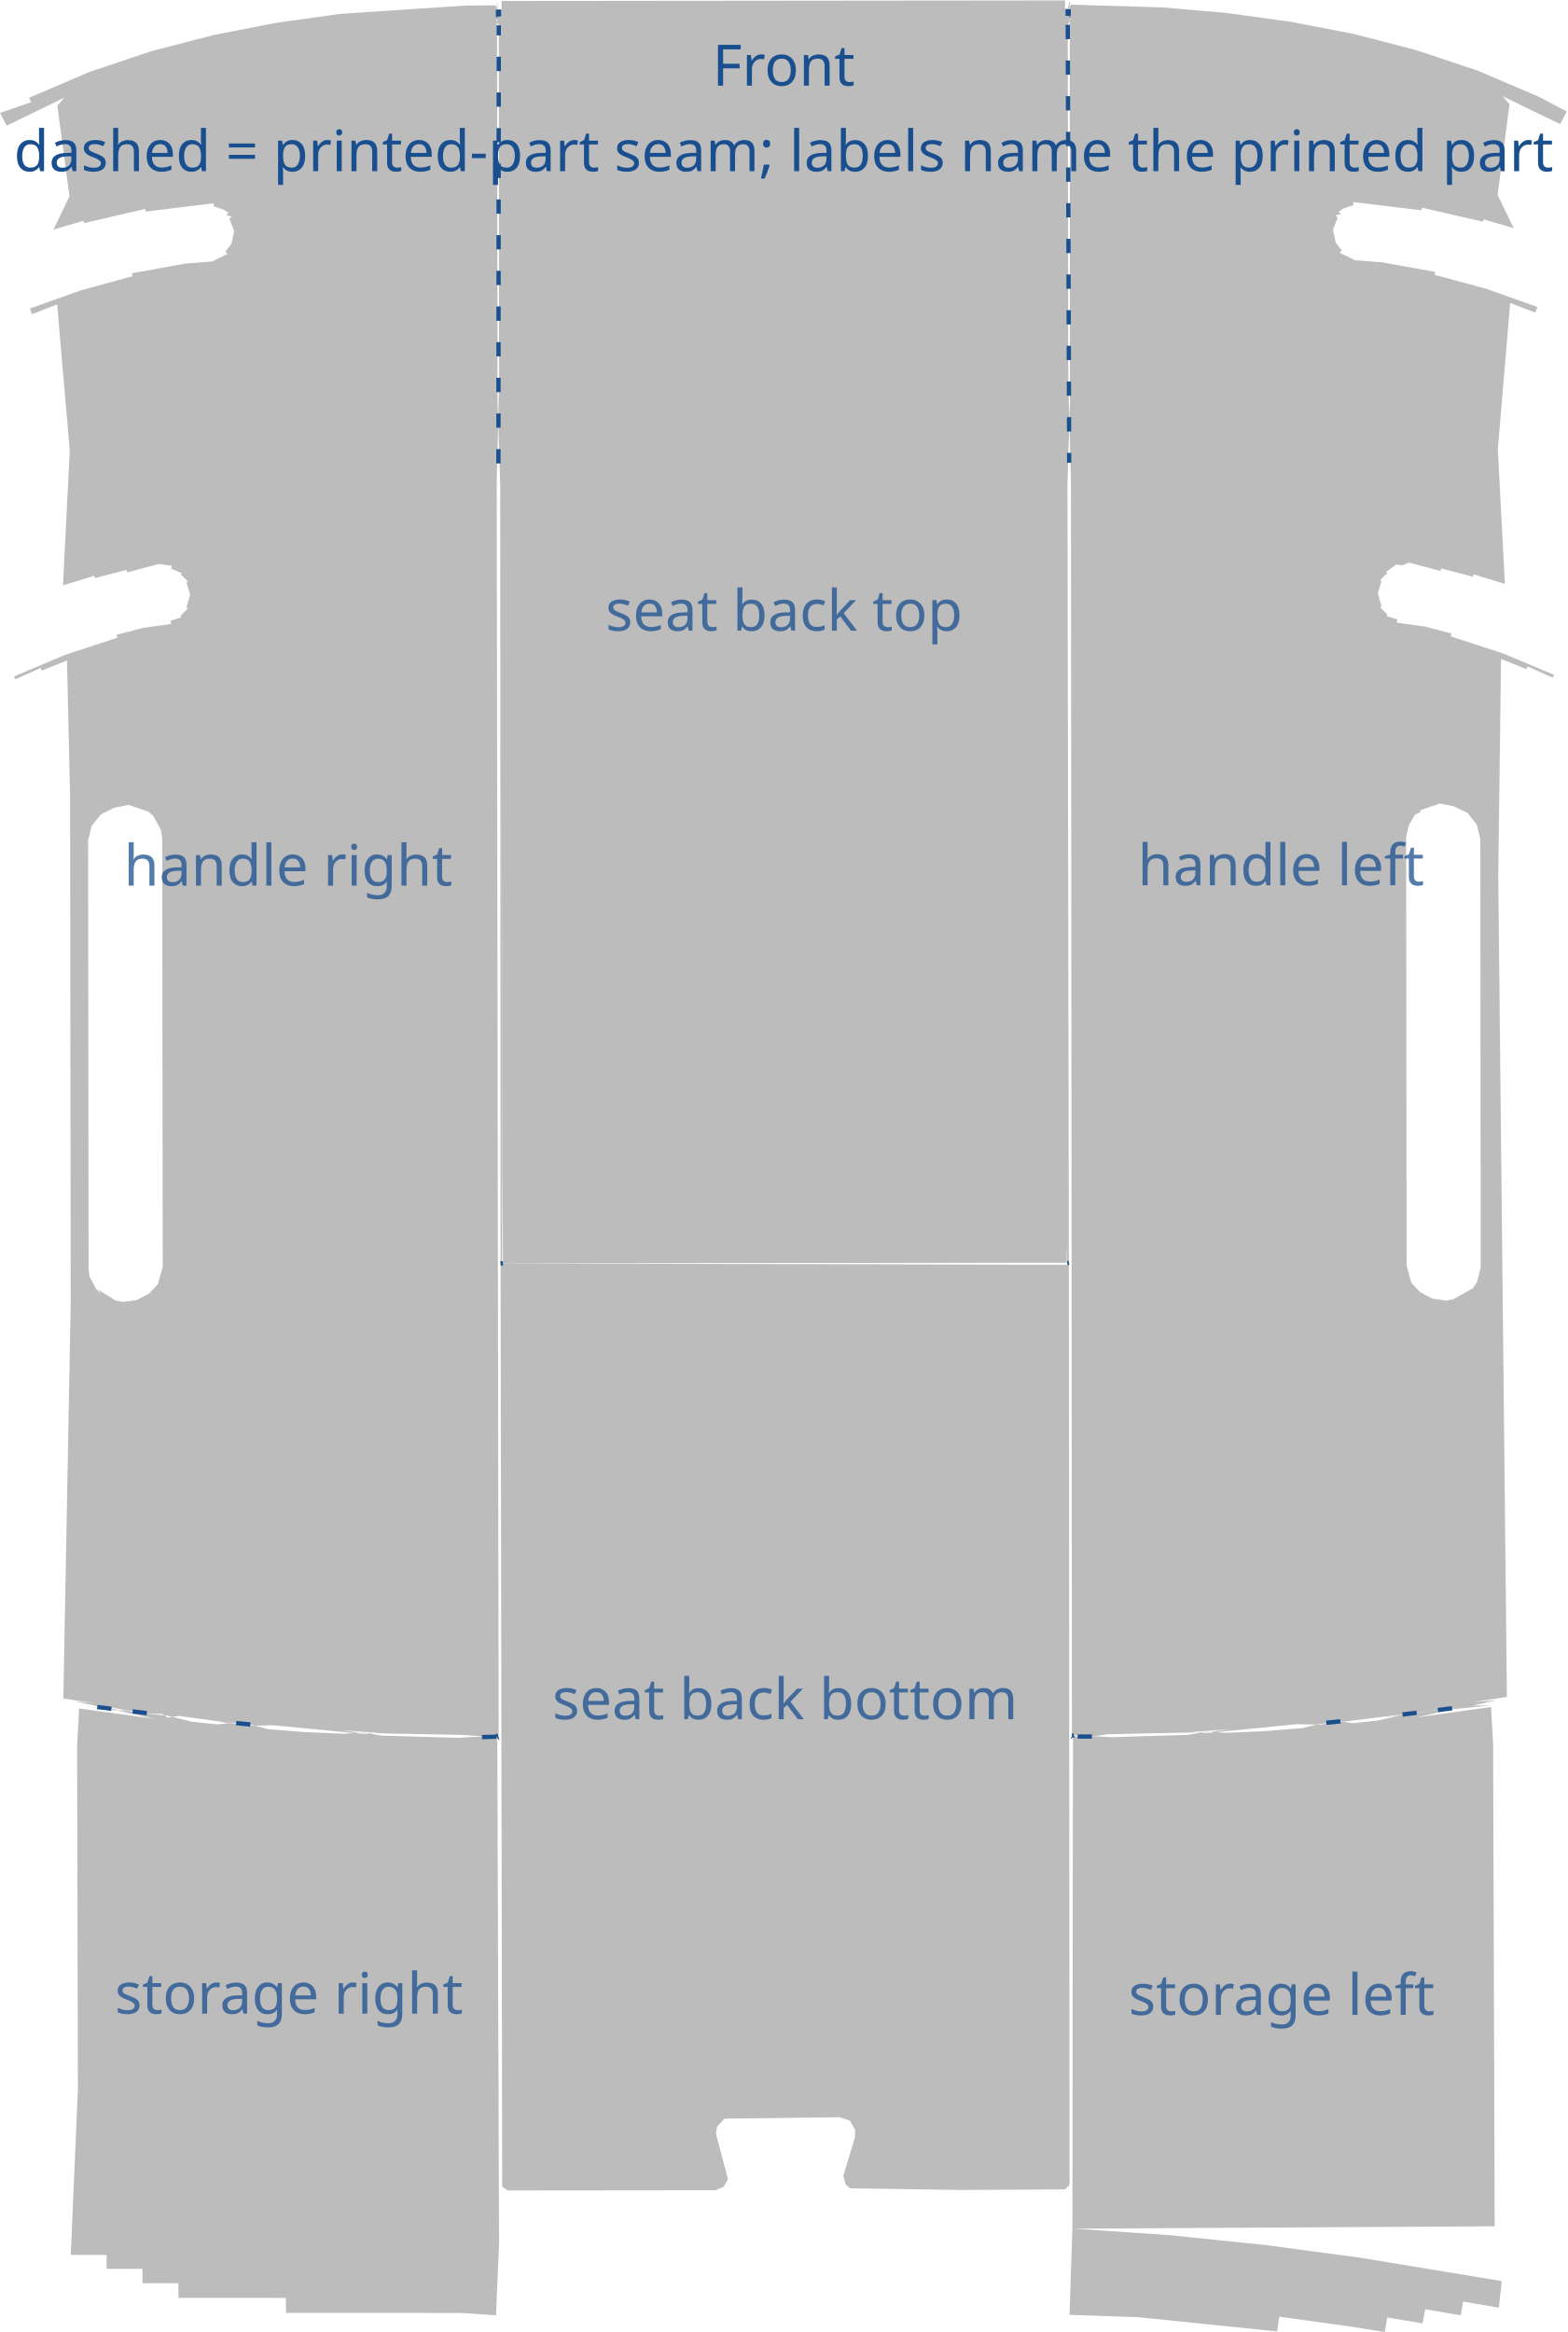
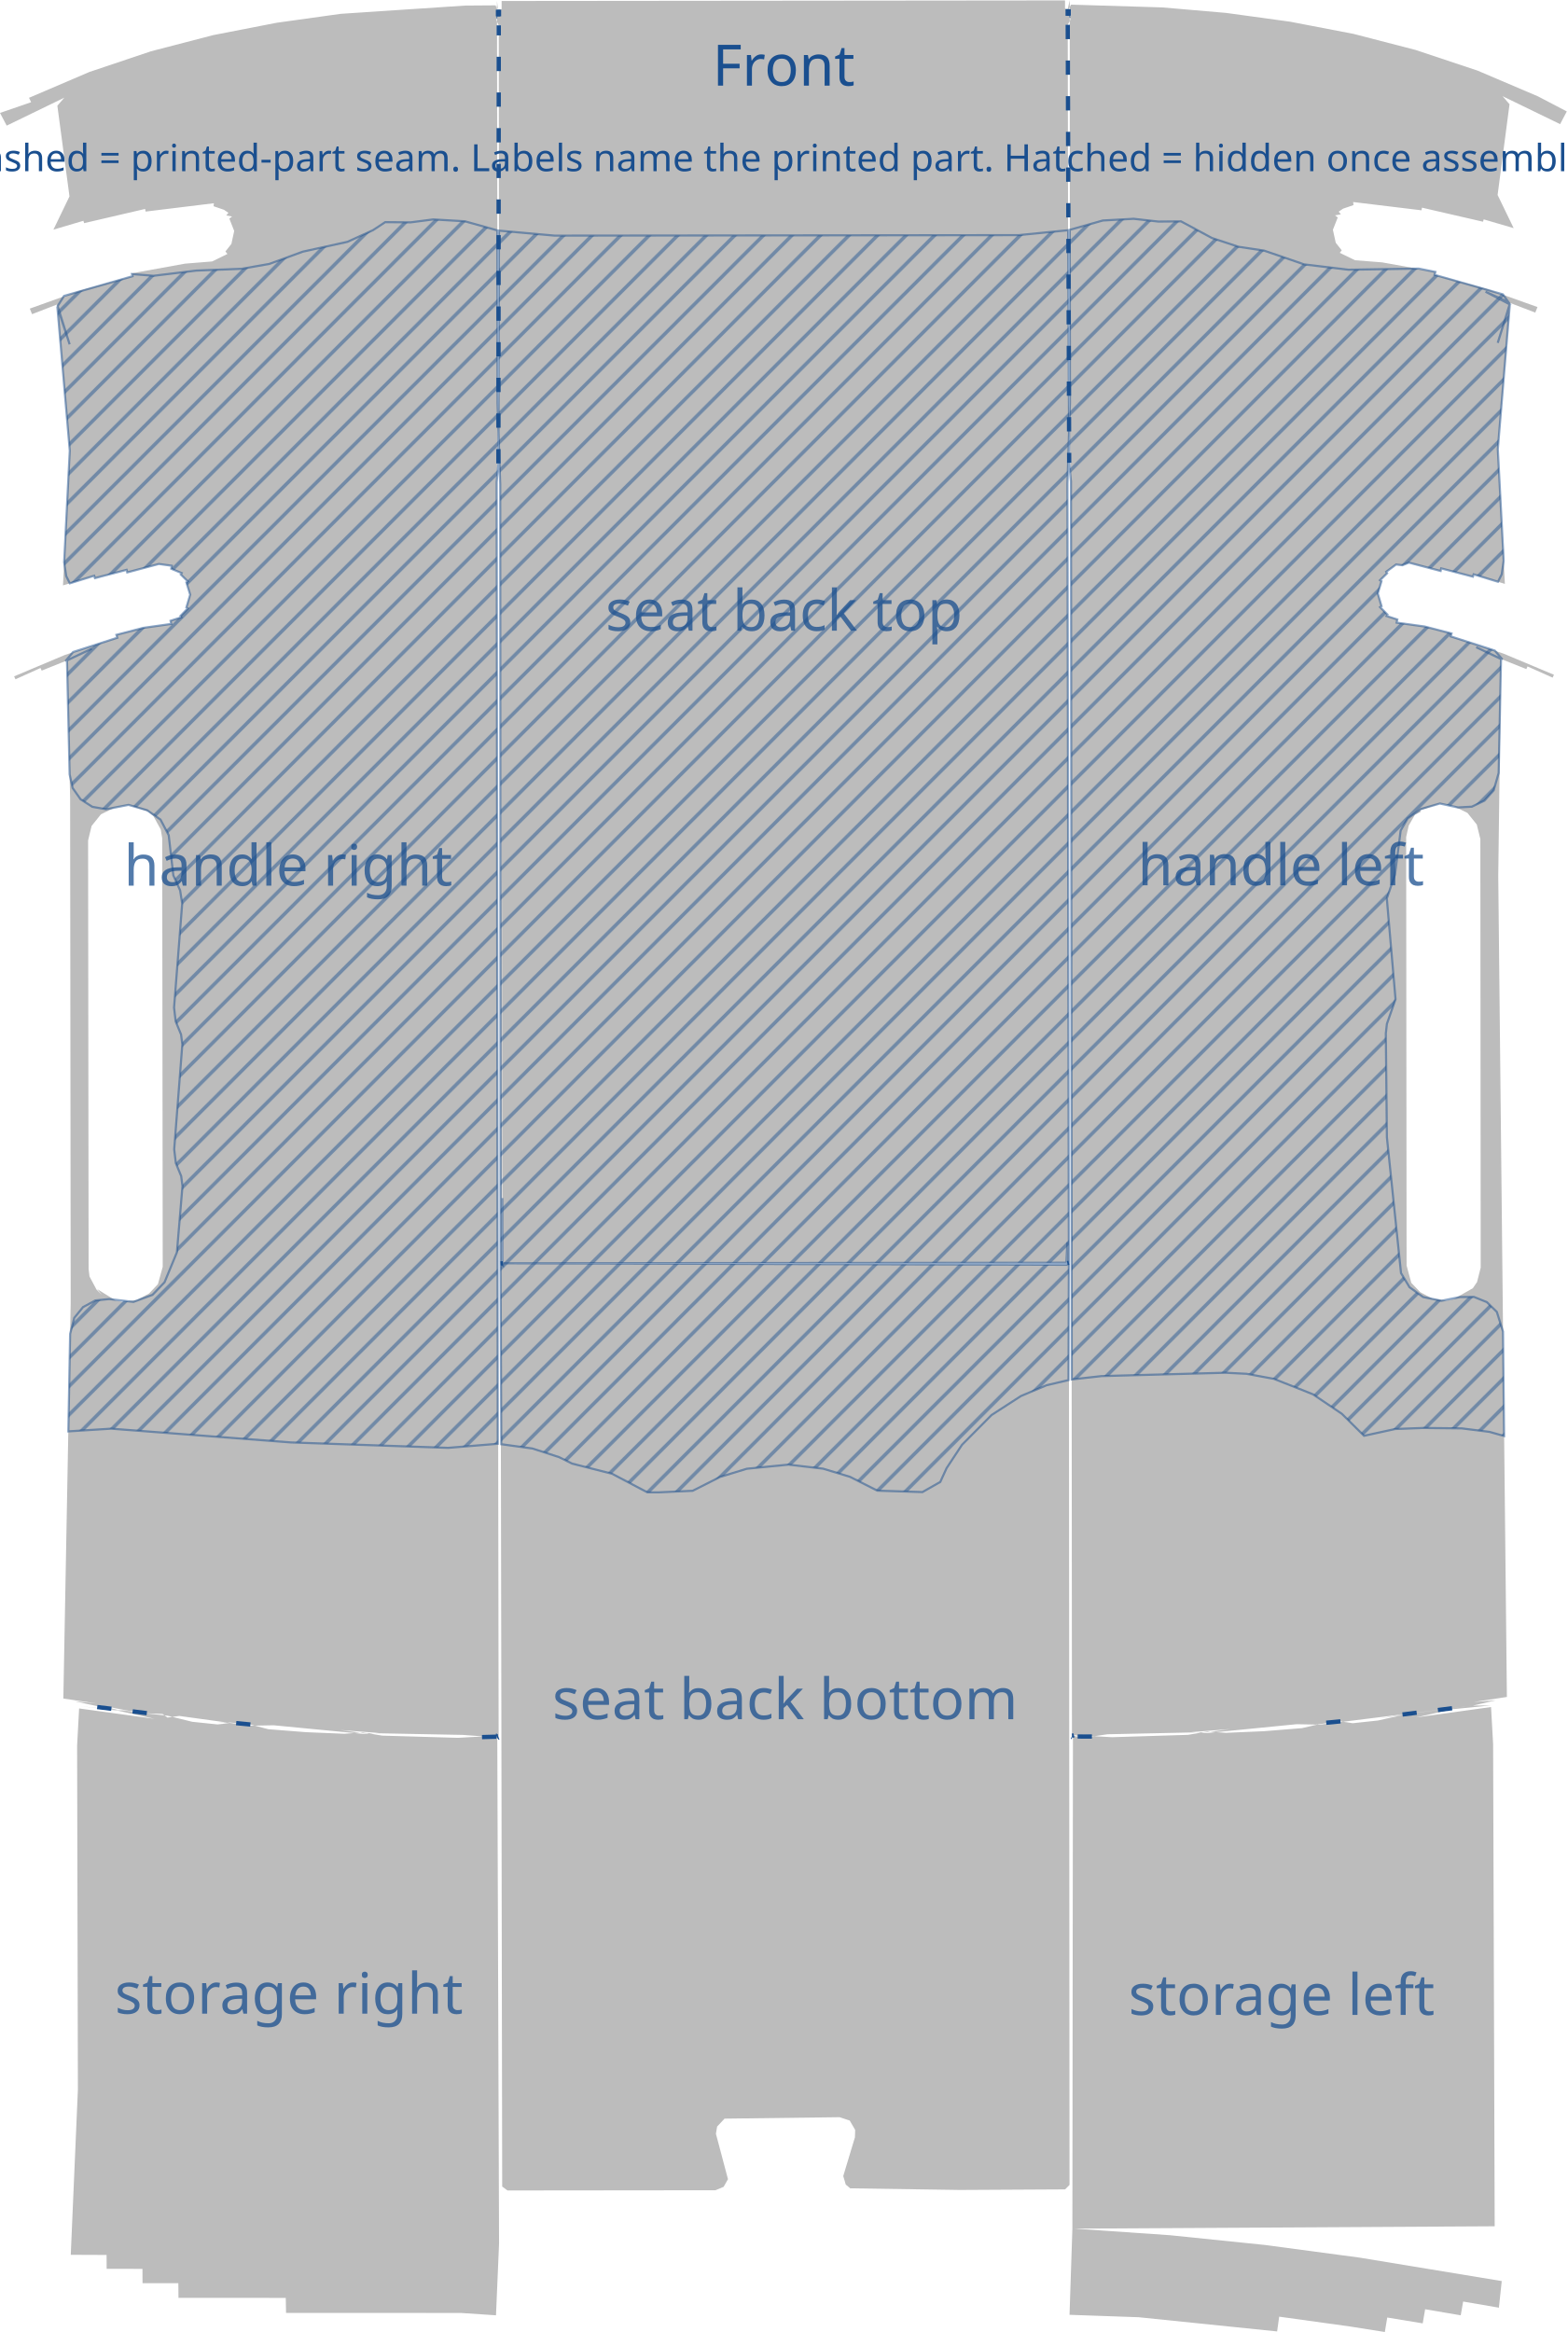
<svg xmlns="http://www.w3.org/2000/svg" width="219.7mm" height="326.9mm" viewBox="0 0 219.7 326.9" version="1.1">
+   <defs>
+     <pattern id="hidden" width="4" height="4" patternUnits="userSpaceOnUse">
+       <path d="M-1 1 L1 -1 M0 4 L4 0 M3 5 L5 3" stroke="#1a4f8f" stroke-width="0.5" stroke-opacity="0.45" />
+     </pattern>
+   </defs>
  <path d="M189.2 326.12 L194.13 326.9 L194.47 324.87 L199.44 325.69 L199.78 323.71 L204.77 324.56 L205.11 322.63 L210.12 323.49 L210.52 319.76 L190.63 316.48 L177.33 314.7 L163.98 313.33 L150.59 312.41 L209.53 312.08 L209.31 244.49 L209.02 239.29 L198.47 240.76 L203.63 239.6 L209 239.06 L206.48 239.09 L196.61 240.34 L193.14 240.95 L196.62 240.42 L193.17 241.18 L189.64 241.56 L187.91 241.3 L182.49 242.02 L185.03 241.67 L182.52 242.25 L177.18 242.68 L171.85 242.91 L169.27 242.73 L166.55 243.19 L155.91 243.52 L150.41 243.22 L150.33 312.41 L149.93 324.49 L159.63 324.83 L179.03 326.82 L179.32 324.75 Z M69.71 243.3 L64.21 243.61 L53.57 243.3 L50.85 242.85 L48.27 243.04 L42.95 242.82 L37.6 242.4 L35.1 241.74 L32.21 241.46 L30.5 241.49 L32.21 241.55 L30.48 241.73 L26.95 241.36 L23.5 240.51 L11.13 239.16 L16.48 239.79 L21.65 240.94 L11.09 239.49 L10.81 244.69 L10.92 292.91 L9.92 316.08 L14.94 316.1 L14.95 318.04 L19.97 318.05 L19.98 320.06 L25 320.06 L25.02 322.11 L40.06 322.12 L40.1 324.22 L64.63 324.23 L69.53 324.56 L69.96 314.47 Z M206.63 238.58 L211.24 237.88 L210.03 122.8 L210.42 92.38 L213.97 93.79 L214.13 93.42 L217.65 94.99 L217.84 94.59 L210.71 91.6 L203.37 89.21 L203.48 88.8 L199.7 87.82 L195.79 87.28 L195.88 86.84 L194.38 86.35 L194.5 86.16 L193.47 85.11 L193.67 84.98 L193.14 83.19 L193.66 81.47 L193.46 81.33 L194.45 80.36 L194.33 80.15 L195.71 79.13 L196.58 79.24 L197.51 78.87 L201.95 80.04 L202.03 79.68 L206.48 80.84 L206.58 80.51 L210.96 81.85 L209.97 62.96 L211.7 42.47 L215.22 43.82 L215.53 43.04 L208.37 40.49 L201.11 38.53 L201.21 38.12 L193.76 36.78 L189.95 36.48 L187.81 35.44 L188.09 35.09 L187.25 34.03 L186.85 32.21 L187.53 30.49 L187.15 30.19 L187.97 30.04 L187.66 29.67 L188.28 29.25 L189.74 28.75 L189.69 28.32 L199.27 29.48 L199.34 29.11 L207.89 31.08 L207.99 30.75 L212.19 31.98 L209.94 27.33 L211.61 14.61 L210.63 13.48 L218.7 17.4 L219.64 15.62 L215.58 13.5 L207.11 9.89 L198.47 7.01 L189.74 4.75 L180.84 3.04 L171.88 1.81 L162.94 1.04 L150.14 0.65 L149.81 1.29 L150.05 2.77 L149.68 3.48 L149.76 53.71 L150.13 67.5 L150.27 243.39 L152.89 243.06 L150.5 243.42 L153.07 243.43 L155.24 243.11 L169.27 242.81 L172.46 242.38 L167.01 242.81 L169.28 242.93 L181.76 241.7 L185.03 241.76 L206.48 239.09 L209.69 238.35 Z M207.06 179.71 L206.47 180.58 L203.78 182.11 L202.79 182.32 L200.8 182.05 L199.1 181.14 L197.84 179.83 L197.18 177.4 L197.12 117.33 L197.48 115.73 L198.35 114.21 L199.17 113.8 L199.06 113.59 L201.85 112.64 L203.84 113.04 L205.71 113.95 L207.02 115.58 L207.52 117.61 L207.57 177.69 Z M9.91 182.67 L8.88 238.1 L13.48 238.78 L10.43 238.47 L16.48 239.79 L19.66 239.97 L16.49 239.7 L13.5 238.95 L19.79 240.15 L22.78 240.26 L23.48 240.77 L25.12 240.54 L35.09 241.91 L38.36 241.85 L50.84 243.05 L53.11 242.93 L47.66 242.51 L50.85 242.93 L64.88 243.2 L69.67 243.55 L67.21 243.7 L69.9 243.57 L69.63 67.58 L69.97 53.8 L69.92 3.56 L69.58 2.85 L69.81 1.37 L69.56 0.76 L69.72 1.38 L69.47 0.75 L65.22 0.78 L47.75 1.94 L38.79 3.19 L29.9 4.92 L21.16 7.19 L12.53 10.09 L4.07 13.71 L4.36 14.33 L0 15.83 L0.94 17.61 L9.02 13.69 L8.04 14.82 L9.74 27.53 L7.49 32.19 L11.69 30.95 L11.79 31.28 L20.34 29.29 L20.41 29.66 L29.98 28.49 L29.94 28.91 L31.4 29.41 L32.02 29.83 L31.72 30.2 L32.53 30.35 L32.15 30.65 L32.83 32.37 L32.44 34.19 L31.6 35.25 L31.88 35.6 L29.74 36.65 L25.93 36.96 L18.49 38.31 L18.58 38.72 L11.33 40.7 L4.18 43.26 L4.49 44.04 L8.01 42.68 L9.78 63.17 L8.83 82.06 L13.2 80.71 L13.31 81.04 L17.75 79.88 L17.84 80.24 L22.27 79.06 L24.08 79.31 L24.01 79.73 L25.46 80.33 L25.34 80.53 L26.33 81.5 L26.13 81.64 L26.66 83.36 L26.13 85.15 L26.32 85.29 L25.3 86.34 L25.42 86.53 L23.91 87.02 L24.01 87.46 L20.1 88.01 L16.32 88.99 L16.44 89.4 L9.1 91.81 L1.98 94.81 L2.17 95.22 L5.68 93.64 L5.84 94.01 L9.39 92.58 L9.83 111.85 Z M13.53 180.78 L12.55 178.94 L12.42 177.89 L12.35 117.81 L12.84 115.78 L14.15 114.15 L16.02 113.23 L18.02 112.83 L20.8 113.78 L21.5 114.39 L22.54 116.29 L22.74 117.51 L22.81 177.58 L22.14 180.01 L20.89 181.33 L19.18 182.24 L17.2 182.51 L16.2 182.3 L13.63 180.71 L14.29 181.51 Z M134.57 306.99 L149.31 306.91 L149.93 306.28 L149.84 177.02 L149.51 177.3 L70.17 177.11 L70.4 306.51 L71.14 307.06 L100.29 307.03 L101.44 306.55 L102.05 305.48 L100.36 299.11 L100.53 298.1 L101.57 296.99 L117.7 296.79 L119.12 297.26 L119.88 298.57 L119.85 299.6 L118.21 305.04 L118.56 306.23 L119.19 306.76 Z M70.5 177.09 L149.49 177.01 L149.63 174.14 L149.56 176.95 L149.84 177.02 L149.64 67.83 L149.99 56.5 L149.96 0.04 L149.67 1.29 L149.3 1.2 L149.3 0.06 L129.56 0.08 L70.32 0.14 L70.32 1.28 L69.81 1.37 L69.67 0.13 L69.75 56.59 L70.12 67.92 L70.17 177.11 L70.39 177.15 L70.42 162.93 L70.29 101.49 Z" fill="#bcbcbc" fill-rule="evenodd" />
+   <path d="M210.82 198.36 L210.7 186.66 L209.83 183.9 L208.43 182.53 L206.62 181.8 L204.67 181.82 L202.07 182.34 L199.5 181.82 L197.59 180.44 L196.4 178.46 L194.42 159.42 L194.27 144.86 L194.42 143.53 L195.63 140.08 L194.41 125.95 L195.55 122.62 L196.35 116.42 L197.33 114.74 L199.2 113.4 L201.85 112.64 L204.38 113.19 L206.33 113.08 L208.09 112.24 L209.39 110.79 L210.09 108.35 L210.42 92.38 L206.94 90.73 L210.62 92.45 L209.55 91.2 L203.37 89.21 L203.48 88.8 L199.7 87.82 L195.79 87.28 L195.88 86.84 L194.38 86.35 L194.5 86.16 L193.47 85.11 L193.67 84.98 L193.14 83.19 L193.66 81.47 L193.46 81.33 L194.45 80.36 L194.33 80.15 L195.71 79.13 L196.58 79.24 L197.51 78.87 L201.95 80.04 L202.03 79.68 L206.48 80.84 L206.58 80.51 L209.99 81.55 L210.52 80.5 L210.79 78.6 L209.97 62.96 L211.65 42.7 L209.96 48.06 L211.63 42.66 L208.25 40.89 L211.46 42.36 L210.68 41.26 L201.11 38.53 L201.21 38.12 L198.88 37.65 L189.03 37.81 L182.82 37.06 L177.2 35.13 L173.61 34.59 L169.89 33.36 L165.56 31.03 L162.39 31.06 L158.92 30.67 L154.6 30.91 L149.74 32.28 L149.88 64.87 L150.13 67.5 L150.24 193.37 L154.43 192.9 L171.81 192.43 L174.74 192.58 L178.59 193.29 L184.05 195.45 L188.11 198.19 L191.22 201.27 L195.57 200.32 L199.48 200.17 L204.91 200.23 L208.8 200.72 L210.85 201.3 Z M62.83 202.96 L69.78 202.39 L69.63 67.58 L69.87 64.96 L69.95 32.36 L65.17 31.02 L60.73 30.76 L57.56 31.17 L54 31.14 L52.28 32.27 L48.71 33.9 L42.44 35.28 L37.74 37 L33.88 37.68 L27.52 37.93 L21.53 38.66 L18.51 38.42 L18.58 38.72 L8.98 41.48 L8.08 42.9 L9.76 48.27 L8.04 43 L9.78 63.17 L8.99 78.82 L9.28 80.75 L9.79 81.77 L13.2 80.71 L13.31 81.04 L17.75 79.88 L17.84 80.24 L22.27 79.06 L24.08 79.31 L24.01 79.73 L25.46 80.33 L25.34 80.53 L26.33 81.5 L26.13 81.64 L26.66 83.36 L26.13 85.15 L26.32 85.29 L25.3 86.34 L25.42 86.53 L23.91 87.02 L24.01 87.46 L20.1 88.01 L16.32 88.99 L16.44 89.4 L10.25 91.4 L9.18 92.67 L12.87 90.93 L9.39 92.58 L9.76 108.55 L10.18 110.46 L11.3 112.05 L12.95 113.1 L14.87 113.44 L18.02 112.83 L20.61 113.57 L22.5 114.89 L23.65 117.08 L24.3 122.71 L25.25 124.82 L25.54 126.67 L24.4 141.25 L24.63 143.19 L25.38 145.01 L25.56 146.4 L24.42 161.11 L24.65 163.05 L25.4 164.87 L25.58 166.26 L24.8 175.55 L23.07 179.74 L21.38 181.51 L18.71 182.5 L15.3 182.1 L13.36 182.3 L11.64 183.23 L10.41 184.74 L9.83 186.98 L9.58 200.65 L15.58 200.27 L40.77 202.2 Z M92.31 209.2 L97.1 208.98 L100.94 207.04 L104.69 205.89 L110.53 205.31 L115.39 205.88 L119.15 207.02 L122.99 208.96 L129.31 209.16 L131.81 207.74 L132.7 205.8 L134.86 202.53 L139 198.36 L143.11 195.7 L146.72 194.18 L149.79 193.46 L149.84 177.02 L149.51 177.3 L70.5 177.09 L70.5 177.38 L70.17 177.11 L70.27 202.45 L74.63 203.05 L78.37 204.26 L80.21 205.17 L85.8 206.59 L90.76 209.2 Z M70.39 174.2 L70.41 167.95 L70.43 177.09 L149.49 177.01 L149.63 174.14 L149.56 176.95 L149.84 177.02 L149.64 67.83 L149.99 56.5 L149.96 32.25 L142.8 32.96 L77.75 33.03 L69.72 32.31 L69.75 56.59 L70.12 67.92 L70.17 177.11 L70.39 177.15 Z" fill="url(#hidden)" fill-rule="evenodd" stroke="#1a4f8f" stroke-width="0.3" stroke-opacity="0.5" />
  <polyline points="153.07,243.43 150.5,243.42" fill="none" stroke="#1a4f8f" stroke-width="0.6" stroke-dasharray="2 3" />
  <polyline points="196.61,240.34 206.48,239.09" fill="none" stroke="#1a4f8f" stroke-width="0.6" stroke-dasharray="2 3" />
  <polyline points="187.91,241.3 185.02,241.58" fill="none" stroke="#1a4f8f" stroke-width="0.6" stroke-dasharray="2 3" />
  <polyline points="150.55,243.25 150.32,243.32" fill="none" stroke="#1a4f8f" stroke-width="0.6" stroke-dasharray="2 3" />
  <polyline points="150.34,243.52 150.23,243.47" fill="none" stroke="#1a4f8f" stroke-width="0.6" stroke-dasharray="2 3" />
  <polyline points="69.71,243.3 69.57,243.33" fill="none" stroke="#1a4f8f" stroke-width="0.6" stroke-dasharray="2 3" />
  <polyline points="69.8,243.4 69.69,243.4" fill="none" stroke="#1a4f8f" stroke-width="0.6" stroke-dasharray="2 3" />
  <polyline points="69.9,243.57 69.78,243.62" fill="none" stroke="#1a4f8f" stroke-width="0.6" stroke-dasharray="2 3" />
  <polyline points="69.57,243.45 67.05,243.52" fill="none" stroke="#1a4f8f" stroke-width="0.6" stroke-dasharray="2 3" />
  <polyline points="13.63,239.29 23.5,240.51" fill="none" stroke="#1a4f8f" stroke-width="0.6" stroke-dasharray="2 3" />
  <polyline points="35.1,241.74 32.21,241.46" fill="none" stroke="#1a4f8f" stroke-width="0.6" stroke-dasharray="2 3" />
  <polyline points="149.67,1.29 149.67,2.21" fill="none" stroke="#1a4f8f" stroke-width="0.6" stroke-dasharray="2 3" />
  <polyline points="149.91,2.2 150,2.19" fill="none" stroke="#1a4f8f" stroke-width="0.6" stroke-dasharray="2 3" />
  <polyline points="149.81,1.29 149.81,2.2" fill="none" stroke="#1a4f8f" stroke-width="0.6" stroke-dasharray="2 3" />
  <polyline points="149.68,3.48 149.88,64.87" fill="none" stroke="#1a4f8f" stroke-width="0.6" stroke-dasharray="2 3" />
  <polyline points="69.95,2.29 69.95,1.37" fill="none" stroke="#1a4f8f" stroke-width="0.6" stroke-dasharray="2 3" />
  <polyline points="69.81,2.29 69.81,1.37" fill="none" stroke="#1a4f8f" stroke-width="0.6" stroke-dasharray="2 3" />
  <polyline points="69.62,2.28 69.71,2.28" fill="none" stroke="#1a4f8f" stroke-width="0.6" stroke-dasharray="2 3" />
  <polyline points="69.87,64.96 69.92,3.56" fill="none" stroke="#1a4f8f" stroke-width="0.6" stroke-dasharray="2 3" />
  <polyline points="70.17,177.11 70.5,177.09" fill="none" stroke="#1a4f8f" stroke-width="0.6" stroke-dasharray="2 3" />
  <polyline points="149.84,177.02 149.62,177.07" fill="none" stroke="#1a4f8f" stroke-width="0.6" stroke-dasharray="2 3" />
  <text x="179.66" y="282.45" text-anchor="middle" font-family="sans-serif" font-size="8" fill="#1a4f8f" opacity="0.75">storage left</text>
  <text x="40.5" y="282.28" text-anchor="middle" font-family="sans-serif" font-size="8" fill="#1a4f8f" opacity="0.75">storage right</text>
  <text x="179.57" y="124.1" text-anchor="middle" font-family="sans-serif" font-size="8" fill="#1a4f8f" opacity="0.75">handle left</text>
  <text x="40.39" y="124.15" text-anchor="middle" font-family="sans-serif" font-size="8" fill="#1a4f8f" opacity="0.75">handle right</text>
  <text x="110.06" y="241" text-anchor="middle" font-family="sans-serif" font-size="8" fill="#1a4f8f" opacity="0.75">seat back bottom</text>
  <text x="109.91" y="88.41" text-anchor="middle" font-family="sans-serif" font-size="8" fill="#1a4f8f" opacity="0.75">seat back top</text>
  <text x="109.85" y="12" text-anchor="middle" font-family="sans-serif" font-size="8" fill="#1a4f8f">Front</text>
-   <text x="109.85" y="24" text-anchor="middle" font-family="sans-serif" font-size="8" fill="#1a4f8f">dashed = printed-part seam; labels name the printed part</text>
+   <text x="109.85" y="24" text-anchor="middle" font-family="sans-serif" font-size="5.27" fill="#1a4f8f">Dashed = printed-part seam. Labels name the printed part. Hatched = hidden once assembled</text>
</svg>
